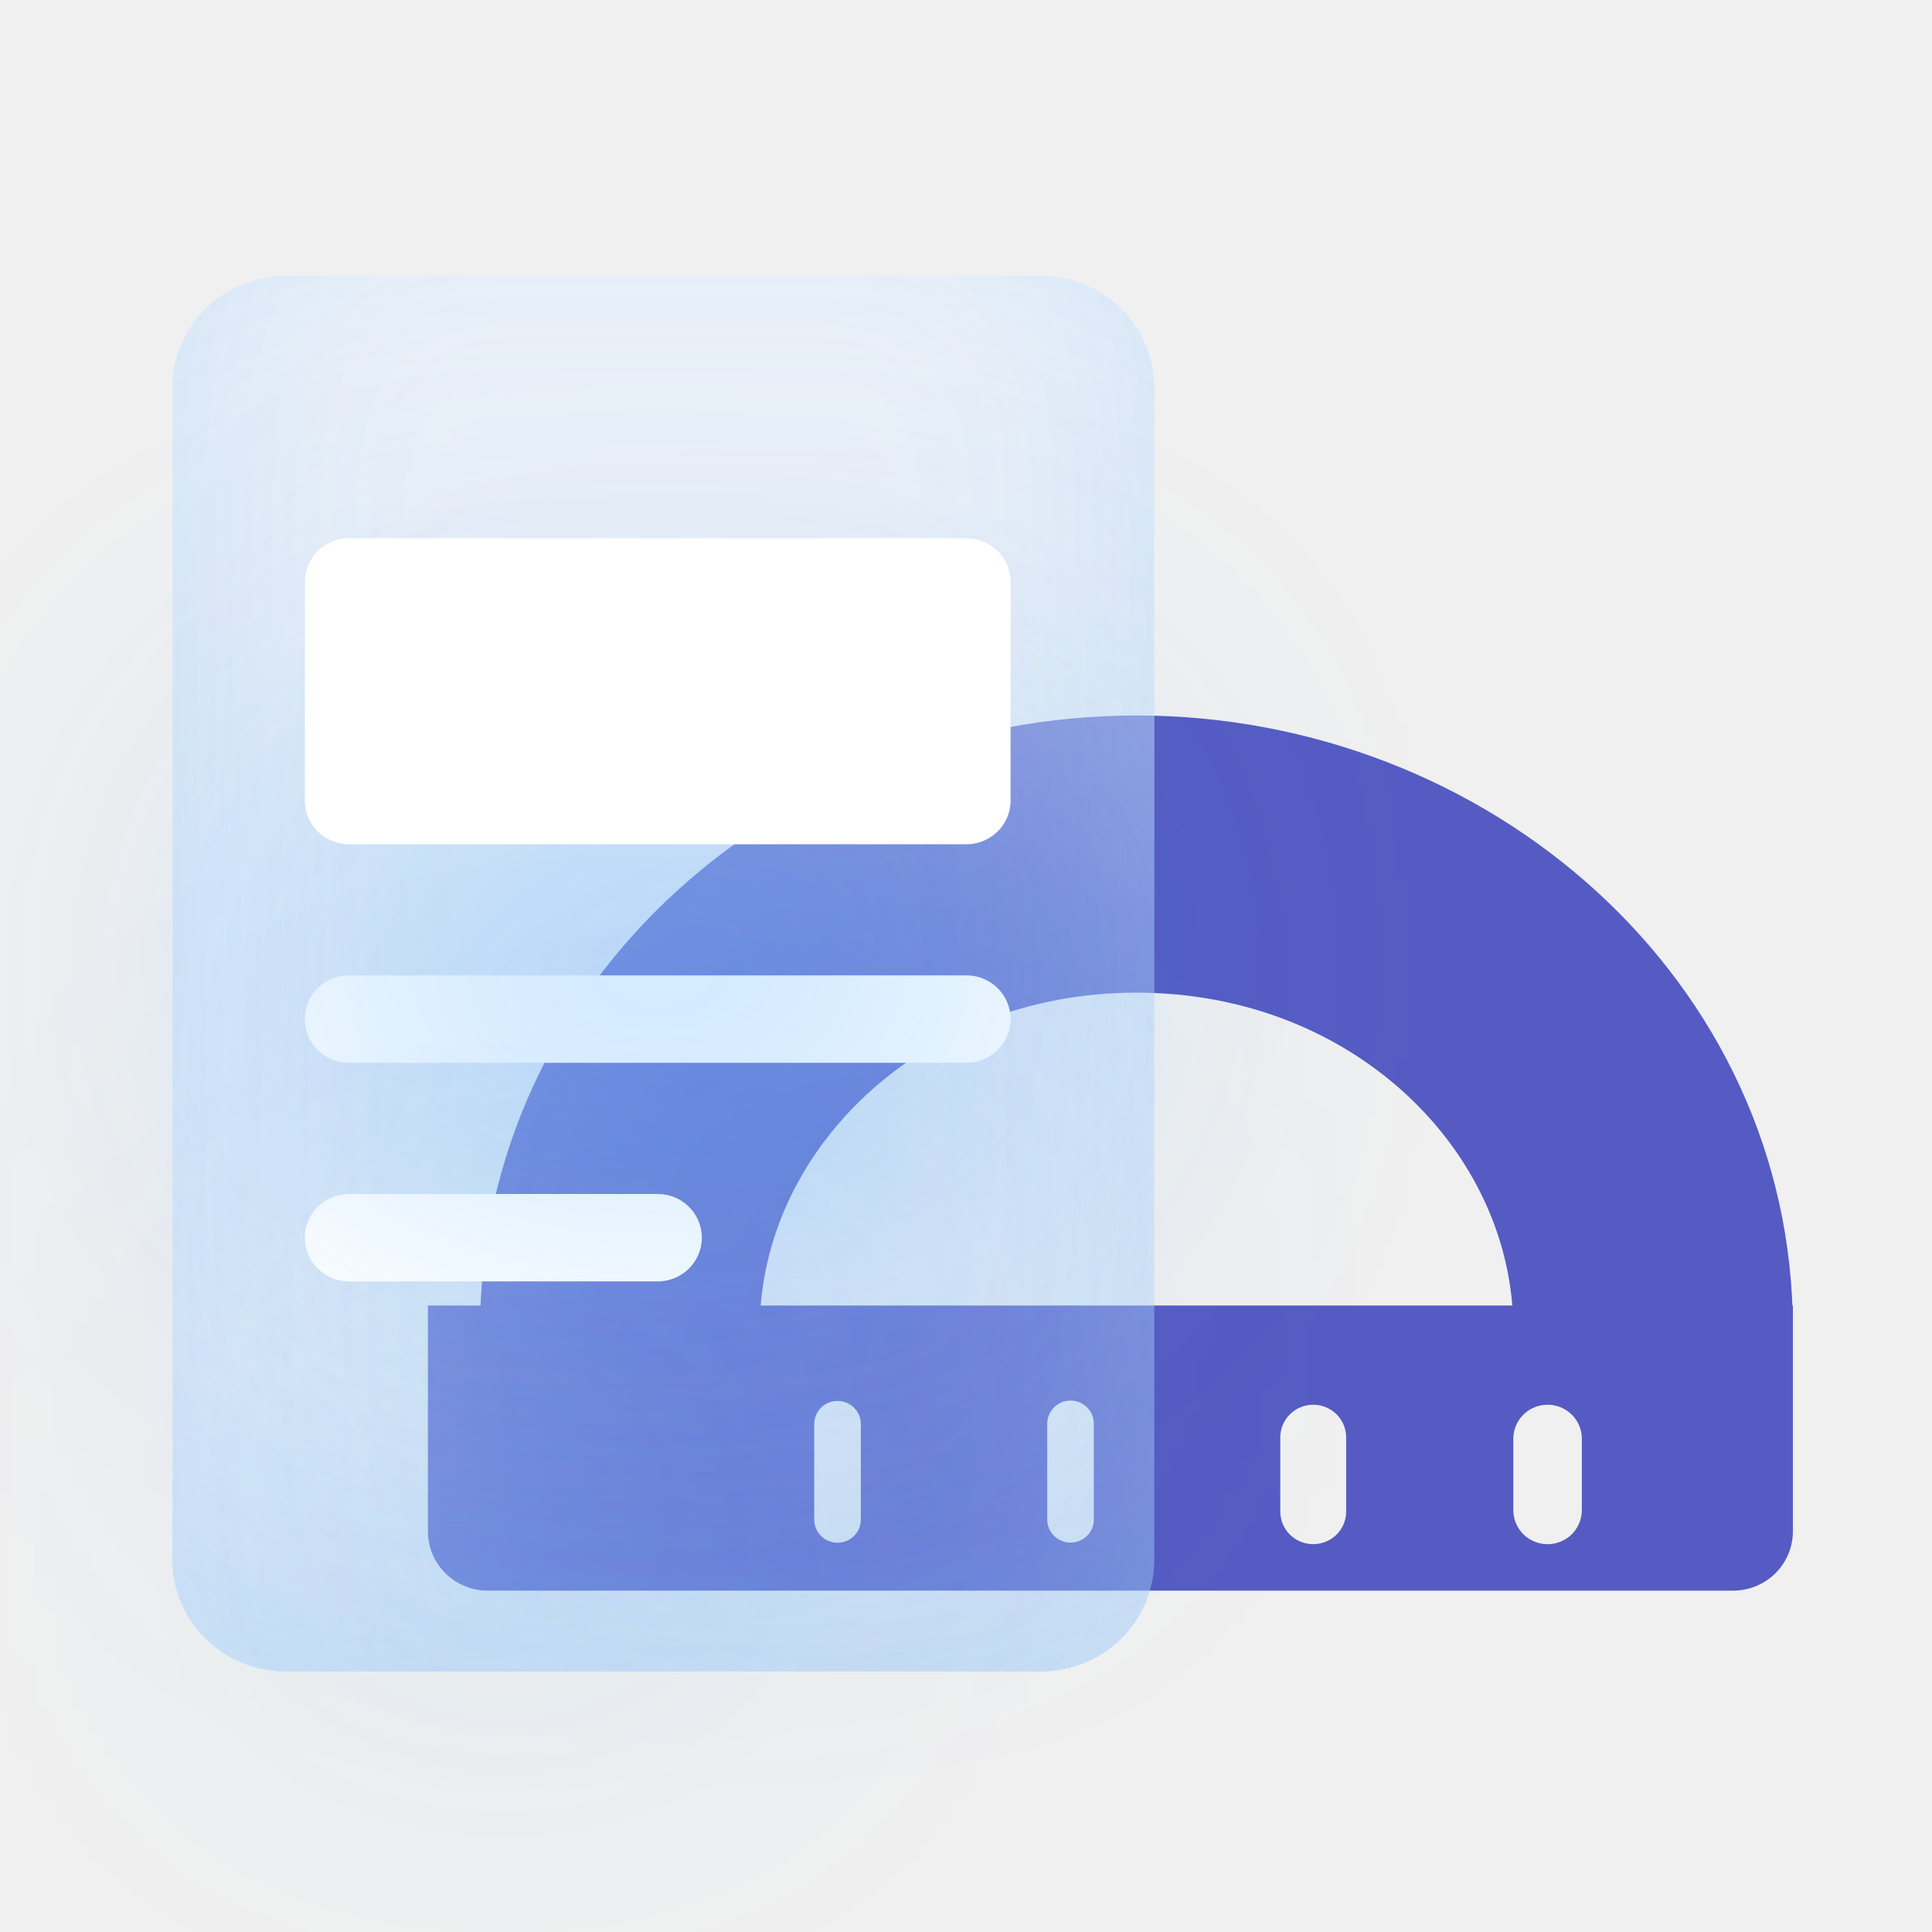
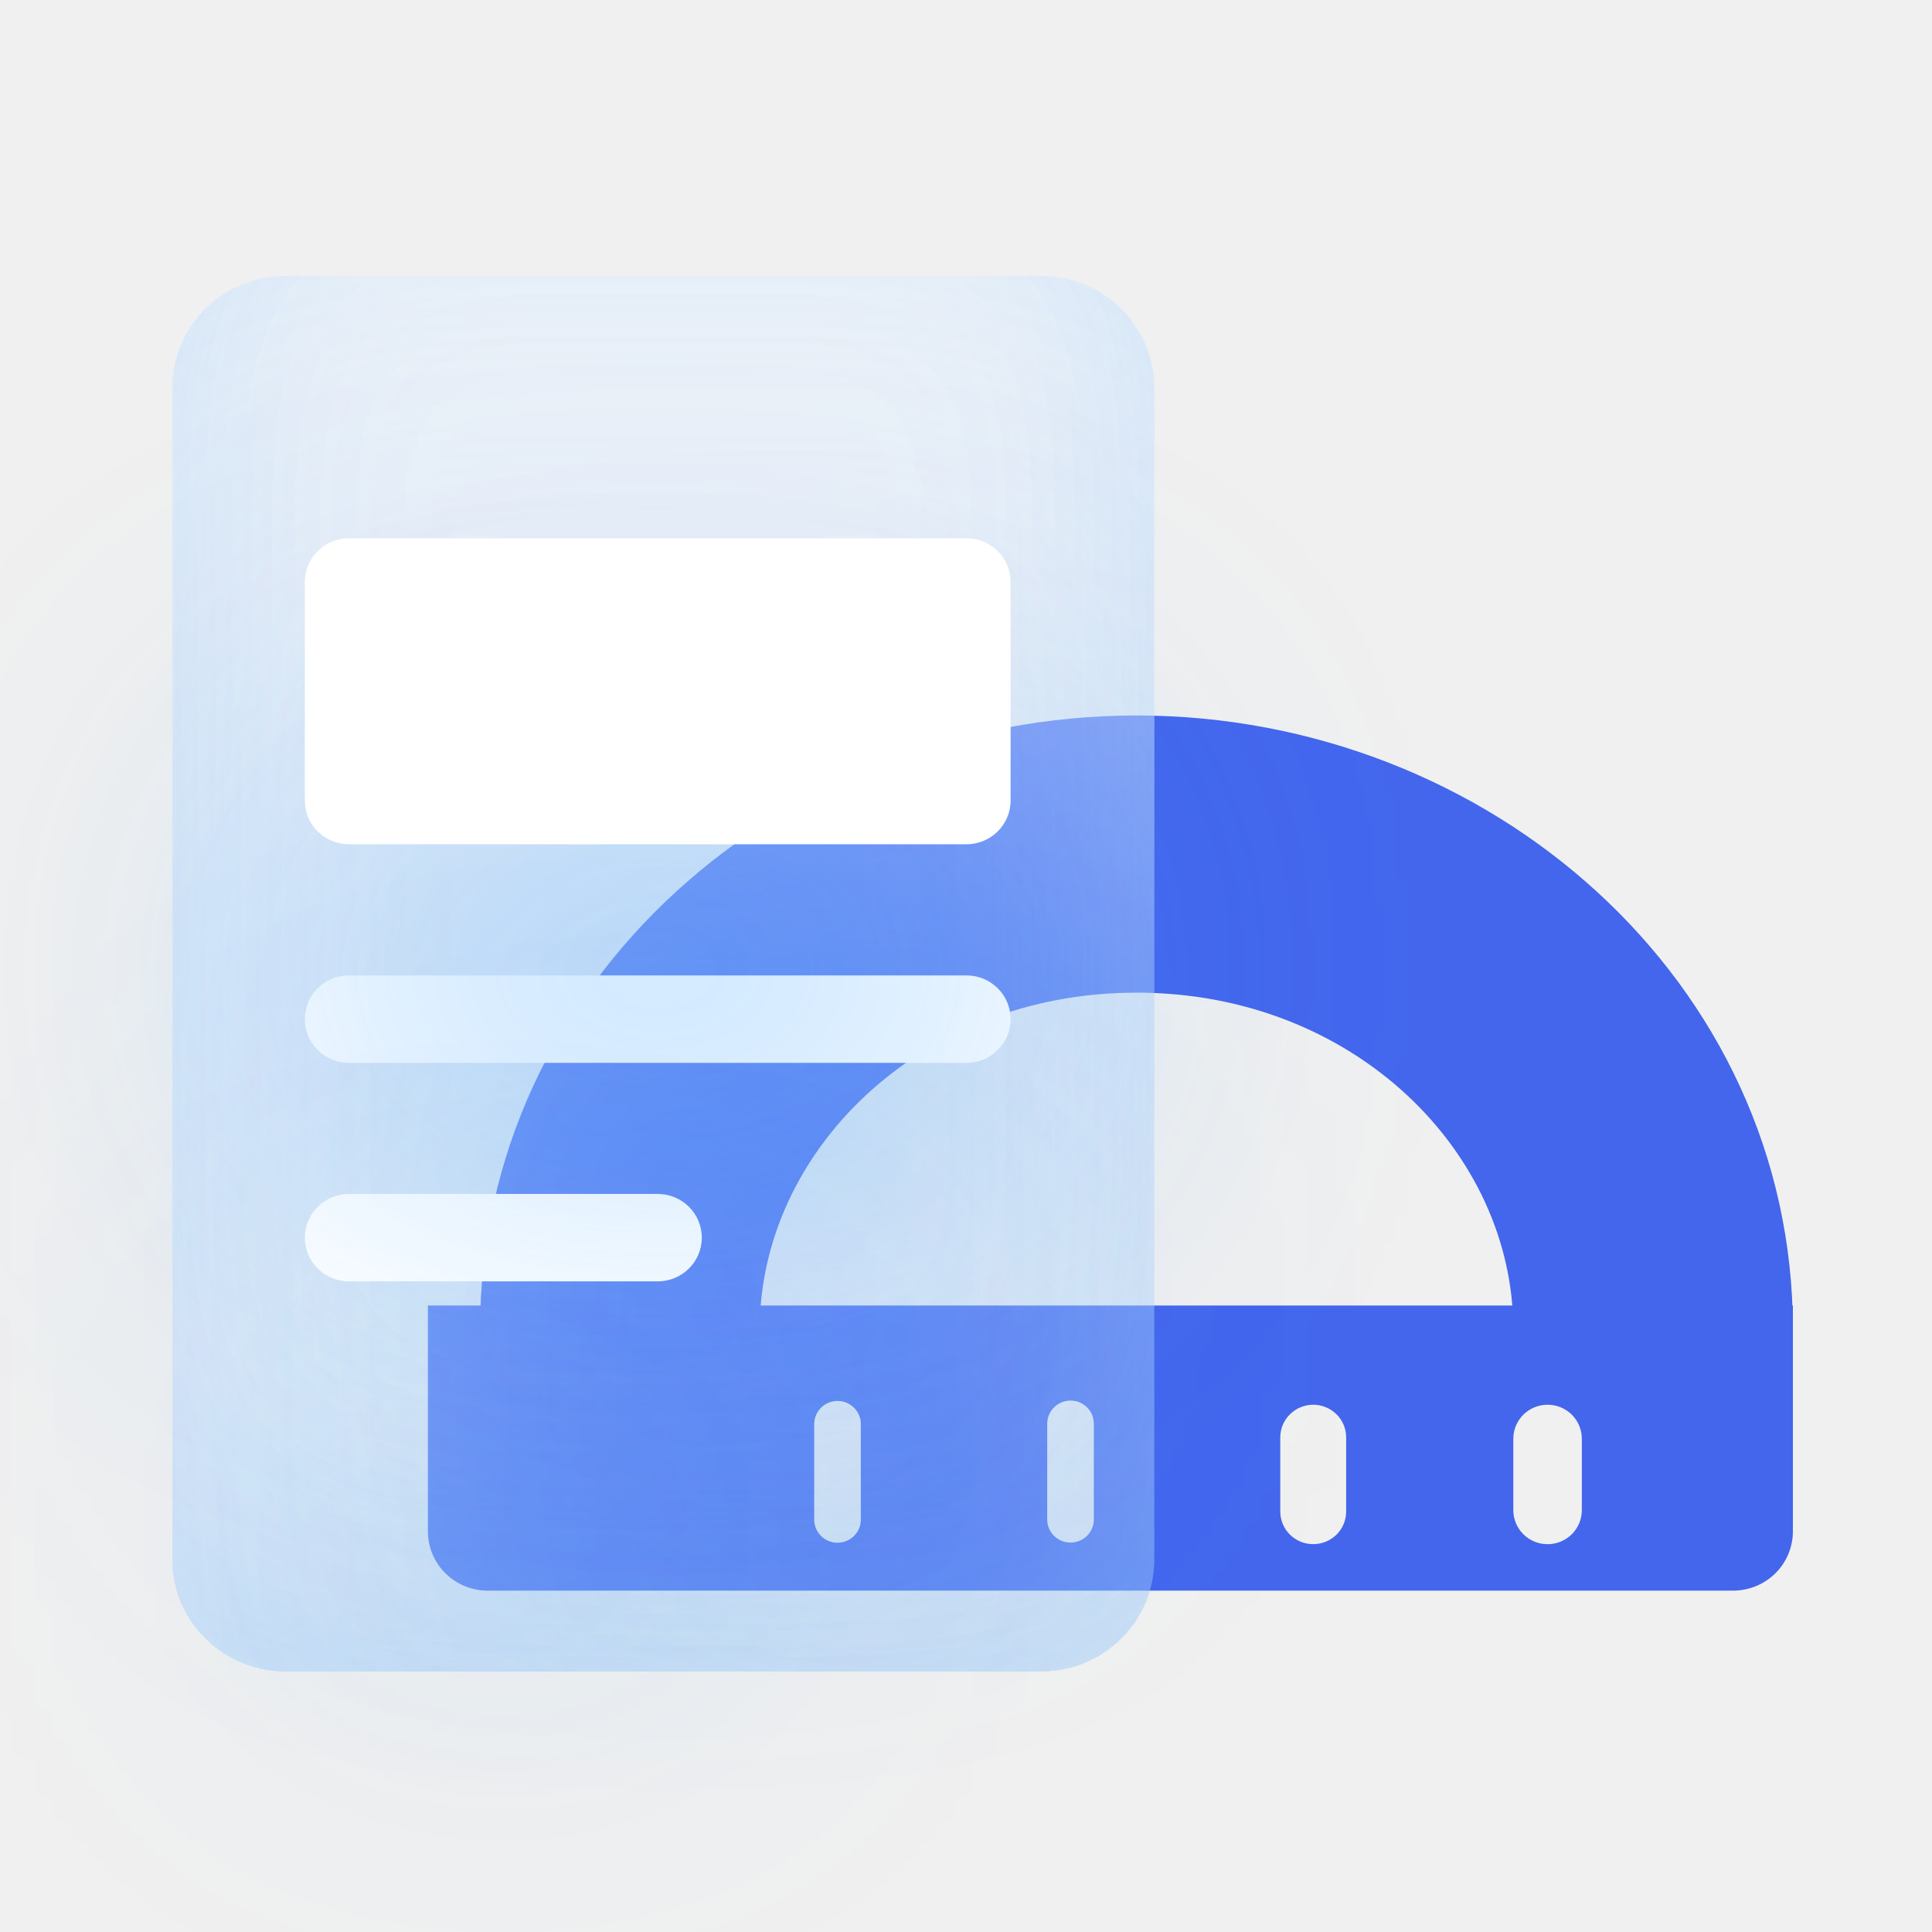
<svg xmlns="http://www.w3.org/2000/svg" width="48" height="48" viewBox="0 0 48 48" fill="none">
-   <g clip-path="url(#clip0_350_2484)">
-     <path fill-rule="evenodd" clip-rule="evenodd" d="M28.235 24.662C22.817 24.662 18.875 28.643 18.875 33.026H11.927C11.927 24.367 19.477 17.776 28.235 17.776C36.995 17.776 44.544 24.367 44.544 33.026H37.597C37.597 28.643 33.654 24.662 28.235 24.662Z" fill="#555BC2" />
-     <path fill-rule="evenodd" clip-rule="evenodd" d="M10.631 32.435H44.544V38.046C44.544 38.437 44.388 38.812 44.109 39.088C43.83 39.364 43.452 39.519 43.057 39.519H12.118C11.723 39.519 11.345 39.364 11.066 39.088C10.788 38.812 10.631 38.437 10.631 38.046V32.435ZM20.229 35.37C20.232 35.22 20.294 35.076 20.402 34.971C20.51 34.865 20.656 34.806 20.808 34.806C20.96 34.806 21.106 34.865 21.214 34.971C21.323 35.076 21.385 35.22 21.387 35.37V37.765C21.385 37.915 21.323 38.059 21.214 38.164C21.106 38.27 20.96 38.329 20.808 38.329C20.656 38.329 20.51 38.27 20.402 38.164C20.294 38.059 20.232 37.915 20.229 37.765V35.37ZM26.597 34.797C26.444 34.797 26.296 34.857 26.188 34.965C26.079 35.072 26.018 35.218 26.018 35.37V37.765C26.022 37.915 26.084 38.057 26.192 38.162C26.301 38.267 26.446 38.325 26.597 38.325C26.748 38.325 26.894 38.267 27.002 38.162C27.11 38.057 27.173 37.915 27.176 37.765V35.37C27.176 35.295 27.161 35.22 27.132 35.151C27.103 35.081 27.06 35.018 27.007 34.965C26.953 34.911 26.889 34.869 26.819 34.84C26.748 34.811 26.673 34.796 26.597 34.797ZM31.808 35.712C31.808 35.605 31.829 35.499 31.87 35.401C31.912 35.303 31.972 35.213 32.048 35.138C32.124 35.063 32.214 35.003 32.313 34.962C32.413 34.921 32.519 34.9 32.627 34.9C32.734 34.9 32.841 34.921 32.94 34.962C33.039 35.003 33.13 35.063 33.206 35.138C33.282 35.213 33.342 35.303 33.383 35.401C33.424 35.499 33.445 35.605 33.445 35.712V37.553C33.445 37.769 33.359 37.975 33.206 38.127C33.052 38.279 32.844 38.364 32.627 38.364C32.41 38.364 32.201 38.279 32.048 38.127C31.894 37.975 31.808 37.769 31.808 37.553V35.712ZM38.449 34.9C38.223 34.9 38.007 34.989 37.847 35.147C37.688 35.306 37.598 35.52 37.598 35.744V37.521C37.598 37.745 37.688 37.959 37.847 38.118C38.007 38.276 38.224 38.365 38.449 38.365C38.675 38.365 38.891 38.276 39.051 38.118C39.211 37.959 39.3 37.745 39.3 37.521V35.744C39.3 35.52 39.211 35.306 39.051 35.147C38.891 34.989 38.675 34.9 38.449 34.9Z" fill="#555BC2" />
-     <g filter="url(#filter0_biii_350_2484)">
+   <g clip-path="url(#clip0_382_1813)">
+     <path fill-rule="evenodd" clip-rule="evenodd" d="M28.236 24.662C22.818 24.662 18.875 28.643 18.875 33.026H11.927C11.927 24.367 19.477 17.776 28.236 17.776C36.995 17.776 44.544 24.367 44.544 33.026H37.597C37.597 28.643 33.654 24.662 28.236 24.662Z" fill="#4366ED" />
+     <path fill-rule="evenodd" clip-rule="evenodd" d="M10.631 32.435H44.544V38.046C44.544 38.437 44.388 38.812 44.109 39.088C43.83 39.364 43.452 39.519 43.057 39.519H12.118C11.723 39.519 11.345 39.364 11.066 39.088C10.788 38.812 10.631 38.437 10.631 38.046V32.435ZM20.229 35.37C20.232 35.22 20.294 35.076 20.402 34.971C20.51 34.865 20.656 34.806 20.808 34.806C20.96 34.806 21.106 34.865 21.214 34.971C21.323 35.076 21.385 35.22 21.387 35.37V37.765C21.385 37.915 21.323 38.059 21.214 38.164C21.106 38.27 20.96 38.329 20.808 38.329C20.656 38.329 20.51 38.27 20.402 38.164C20.294 38.059 20.232 37.915 20.229 37.765V35.37ZM26.597 34.797C26.444 34.797 26.296 34.857 26.188 34.965C26.079 35.072 26.018 35.218 26.018 35.37V37.765C26.022 37.915 26.084 38.057 26.192 38.162C26.301 38.267 26.446 38.325 26.597 38.325C26.748 38.325 26.894 38.267 27.002 38.162C27.11 38.057 27.173 37.915 27.176 37.765V35.37C27.176 35.295 27.161 35.22 27.132 35.151C27.103 35.081 27.06 35.018 27.007 34.965C26.953 34.911 26.889 34.869 26.819 34.84C26.748 34.811 26.673 34.796 26.597 34.797ZM31.808 35.712C31.808 35.605 31.829 35.499 31.87 35.401C31.912 35.303 31.972 35.213 32.048 35.138C32.124 35.063 32.214 35.003 32.313 34.962C32.413 34.921 32.519 34.9 32.627 34.9C32.734 34.9 32.841 34.921 32.94 34.962C33.039 35.003 33.13 35.063 33.206 35.138C33.282 35.213 33.342 35.303 33.383 35.401C33.424 35.499 33.445 35.605 33.445 35.712V37.553C33.445 37.769 33.359 37.975 33.206 38.127C33.052 38.279 32.844 38.364 32.627 38.364C32.41 38.364 32.201 38.279 32.048 38.127C31.894 37.975 31.808 37.769 31.808 37.553V35.712ZM38.449 34.9C38.223 34.9 38.007 34.989 37.847 35.147C37.688 35.306 37.598 35.52 37.598 35.744V37.521C37.598 37.745 37.688 37.959 37.847 38.118C38.007 38.276 38.224 38.365 38.449 38.365C38.675 38.365 38.891 38.276 39.051 38.118C39.211 37.959 39.3 37.745 39.3 37.521V35.744C39.3 35.52 39.211 35.306 39.051 35.147C38.891 34.989 38.675 34.9 38.449 34.9Z" fill="#4366ED" />
+     <g filter="url(#filter0_iii_382_1813)">
      <path d="M4.286 9.638C4.286 8.102 5.542 6.857 7.092 6.857H25.868C27.418 6.857 28.674 8.102 28.674 9.638V38.739C28.674 40.275 27.418 41.52 25.868 41.52H7.092C5.542 41.52 4.286 40.275 4.286 38.739V9.638Z" fill="#B7D5FF" fill-opacity="0.3" />
    </g>
-     <g filter="url(#filter1_d_350_2484)">
-       <path d="M24.012 24.233H8.67C8.064 24.233 7.574 24.72 7.574 25.319C7.574 25.919 8.064 26.405 8.67 26.405H24.012C24.617 26.405 25.108 25.919 25.108 25.319C25.108 24.72 24.617 24.233 24.012 24.233Z" fill="white" />
+     <g filter="url(#filter1_d_382_1813)">
+       <path d="M24.012 24.234H8.669C8.064 24.234 7.574 24.72 7.574 25.32C7.574 25.919 8.064 26.406 8.669 26.406H24.012C24.617 26.406 25.108 25.919 25.108 25.32C25.108 24.72 24.617 24.234 24.012 24.234Z" fill="white" />
    </g>
-     <g filter="url(#filter2_d_350_2484)">
-       <path d="M16.341 29.664H8.67C8.064 29.664 7.574 30.15 7.574 30.75C7.574 31.349 8.064 31.836 8.67 31.836H16.341C16.946 31.836 17.437 31.349 17.437 30.75C17.437 30.15 16.946 29.664 16.341 29.664Z" fill="white" />
+     <g filter="url(#filter2_d_382_1813)">
+       <path d="M16.34 29.663H8.669C8.064 29.663 7.574 30.15 7.574 30.75C7.574 31.349 8.064 31.835 8.669 31.835H16.34C16.946 31.835 17.436 31.349 17.436 30.75C17.436 30.15 16.946 29.663 16.34 29.663Z" fill="white" />
    </g>
-     <g filter="url(#filter3_d_350_2484)">
-       <path d="M24.012 13.373H8.67C8.064 13.373 7.574 13.859 7.574 14.459V19.889C7.574 20.489 8.064 20.975 8.67 20.975H24.012C24.617 20.975 25.108 20.489 25.108 19.889V14.459C25.108 13.859 24.617 13.373 24.012 13.373Z" fill="white" />
+     <g filter="url(#filter3_d_382_1813)">
+       <path d="M24.012 13.373H8.669C8.064 13.373 7.574 13.859 7.574 14.459V19.889C7.574 20.489 8.064 20.975 8.669 20.975H24.012C24.617 20.975 25.108 20.489 25.108 19.889V14.459C25.108 13.859 24.617 13.373 24.012 13.373Z" fill="white" />
    </g>
  </g>
  <defs>
-     <filter id="filter0_biii_350_2484" x="-3.714" y="-1.143" width="40.388" height="56.485" filterUnits="userSpaceOnUse" color-interpolation-filters="sRGB">
+     <filter id="filter0_iii_382_1813" x="-3.714" y="-1.143" width="40.388" height="56.485" filterUnits="userSpaceOnUse" color-interpolation-filters="sRGB">
      <feFlood flood-opacity="0" result="BackgroundImageFix" />
-       <feGaussianBlur in="BackgroundImageFix" stdDeviation="4" />
-       <feComposite in2="SourceAlpha" operator="in" result="effect1_backgroundBlur_350_2484" />
-       <feBlend mode="normal" in="SourceGraphic" in2="effect1_backgroundBlur_350_2484" result="shape" />
+       <feBlend mode="normal" in="SourceGraphic" in2="BackgroundImageFix" result="shape" />
      <feColorMatrix in="SourceAlpha" type="matrix" values="0 0 0 0 0 0 0 0 0 0 0 0 0 0 0 0 0 0 127 0" result="hardAlpha" />
      <feOffset dx="5.529" dy="13.822" />
      <feGaussianBlur stdDeviation="9.117" />
      <feComposite in2="hardAlpha" operator="arithmetic" k2="-1" k3="1" />
      <feColorMatrix type="matrix" values="0 0 0 0 1 0 0 0 0 1 0 0 0 0 1 0 0 0 0.25 0" />
-       <feBlend mode="normal" in2="shape" result="effect2_innerShadow_350_2484" />
+       <feBlend mode="normal" in2="shape" result="effect1_innerShadow_382_1813" />
      <feColorMatrix in="SourceAlpha" type="matrix" values="0 0 0 0 0 0 0 0 0 0 0 0 0 0 0 0 0 0 127 0" result="hardAlpha" />
      <feOffset dy="3.455" />
      <feGaussianBlur stdDeviation="3.455" />
      <feComposite in2="hardAlpha" operator="arithmetic" k2="-1" k3="1" />
      <feColorMatrix type="matrix" values="0 0 0 0 1 0 0 0 0 1 0 0 0 0 1 0 0 0 0.2 0" />
-       <feBlend mode="normal" in2="effect2_innerShadow_350_2484" result="effect3_innerShadow_350_2484" />
+       <feBlend mode="normal" in2="effect1_innerShadow_382_1813" result="effect2_innerShadow_382_1813" />
      <feColorMatrix in="SourceAlpha" type="matrix" values="0 0 0 0 0 0 0 0 0 0 0 0 0 0 0 0 0 0 127 0" result="hardAlpha" />
      <feOffset dy="-3.455" />
      <feGaussianBlur stdDeviation="3.455" />
      <feComposite in2="hardAlpha" operator="arithmetic" k2="-1" k3="1" />
      <feColorMatrix type="matrix" values="0 0 0 0 0.104 0 0 0 0 0.528 0 0 0 0 0.921 0 0 0 0.16 0" />
-       <feBlend mode="normal" in2="effect3_innerShadow_350_2484" result="effect4_innerShadow_350_2484" />
+       <feBlend mode="normal" in2="effect2_innerShadow_382_1813" result="effect3_innerShadow_382_1813" />
    </filter>
-     <filter id="filter1_d_350_2484" x="-13.158" y="10.412" width="58.998" height="43.636" filterUnits="userSpaceOnUse" color-interpolation-filters="sRGB">
+     <filter id="filter1_d_382_1813" x="-13.158" y="10.413" width="58.998" height="43.636" filterUnits="userSpaceOnUse" color-interpolation-filters="sRGB">
      <feFlood flood-opacity="0" result="BackgroundImageFix" />
      <feColorMatrix in="SourceAlpha" type="matrix" values="0 0 0 0 0 0 0 0 0 0 0 0 0 0 0 0 0 0 127 0" result="hardAlpha" />
      <feOffset dy="6.911" />
      <feGaussianBlur stdDeviation="10.366" />
      <feColorMatrix type="matrix" values="0 0 0 0 0.184 0 0 0 0 0.608 0 0 0 0 1 0 0 0 0.4 0" />
-       <feBlend mode="normal" in2="BackgroundImageFix" result="effect1_dropShadow_350_2484" />
-       <feBlend mode="normal" in="SourceGraphic" in2="effect1_dropShadow_350_2484" result="shape" />
+       <feBlend mode="normal" in2="BackgroundImageFix" result="effect1_dropShadow_382_1813" />
+       <feBlend mode="normal" in="SourceGraphic" in2="effect1_dropShadow_382_1813" result="shape" />
    </filter>
-     <filter id="filter2_d_350_2484" x="-13.158" y="15.843" width="51.327" height="43.636" filterUnits="userSpaceOnUse" color-interpolation-filters="sRGB">
+     <filter id="filter2_d_382_1813" x="-13.158" y="15.842" width="51.327" height="43.636" filterUnits="userSpaceOnUse" color-interpolation-filters="sRGB">
      <feFlood flood-opacity="0" result="BackgroundImageFix" />
      <feColorMatrix in="SourceAlpha" type="matrix" values="0 0 0 0 0 0 0 0 0 0 0 0 0 0 0 0 0 0 127 0" result="hardAlpha" />
      <feOffset dy="6.911" />
      <feGaussianBlur stdDeviation="10.366" />
      <feColorMatrix type="matrix" values="0 0 0 0 0.184 0 0 0 0 0.608 0 0 0 0 1 0 0 0 0.4 0" />
-       <feBlend mode="normal" in2="BackgroundImageFix" result="effect1_dropShadow_350_2484" />
-       <feBlend mode="normal" in="SourceGraphic" in2="effect1_dropShadow_350_2484" result="shape" />
+       <feBlend mode="normal" in2="BackgroundImageFix" result="effect1_dropShadow_382_1813" />
+       <feBlend mode="normal" in="SourceGraphic" in2="effect1_dropShadow_382_1813" result="shape" />
    </filter>
-     <filter id="filter3_d_350_2484" x="-13.158" y="-0.448" width="58.998" height="49.066" filterUnits="userSpaceOnUse" color-interpolation-filters="sRGB">
+     <filter id="filter3_d_382_1813" x="-13.158" y="-0.448" width="58.998" height="49.066" filterUnits="userSpaceOnUse" color-interpolation-filters="sRGB">
      <feFlood flood-opacity="0" result="BackgroundImageFix" />
      <feColorMatrix in="SourceAlpha" type="matrix" values="0 0 0 0 0 0 0 0 0 0 0 0 0 0 0 0 0 0 127 0" result="hardAlpha" />
      <feOffset dy="6.911" />
      <feGaussianBlur stdDeviation="10.366" />
      <feColorMatrix type="matrix" values="0 0 0 0 0.184 0 0 0 0 0.608 0 0 0 0 1 0 0 0 0.4 0" />
-       <feBlend mode="normal" in2="BackgroundImageFix" result="effect1_dropShadow_350_2484" />
-       <feBlend mode="normal" in="SourceGraphic" in2="effect1_dropShadow_350_2484" result="shape" />
+       <feBlend mode="normal" in2="BackgroundImageFix" result="effect1_dropShadow_382_1813" />
+       <feBlend mode="normal" in="SourceGraphic" in2="effect1_dropShadow_382_1813" result="shape" />
    </filter>
-     <clipPath id="clip0_350_2484">
+     <clipPath id="clip0_382_1813">
      <rect width="48" height="48" fill="white" />
    </clipPath>
  </defs>
</svg>
